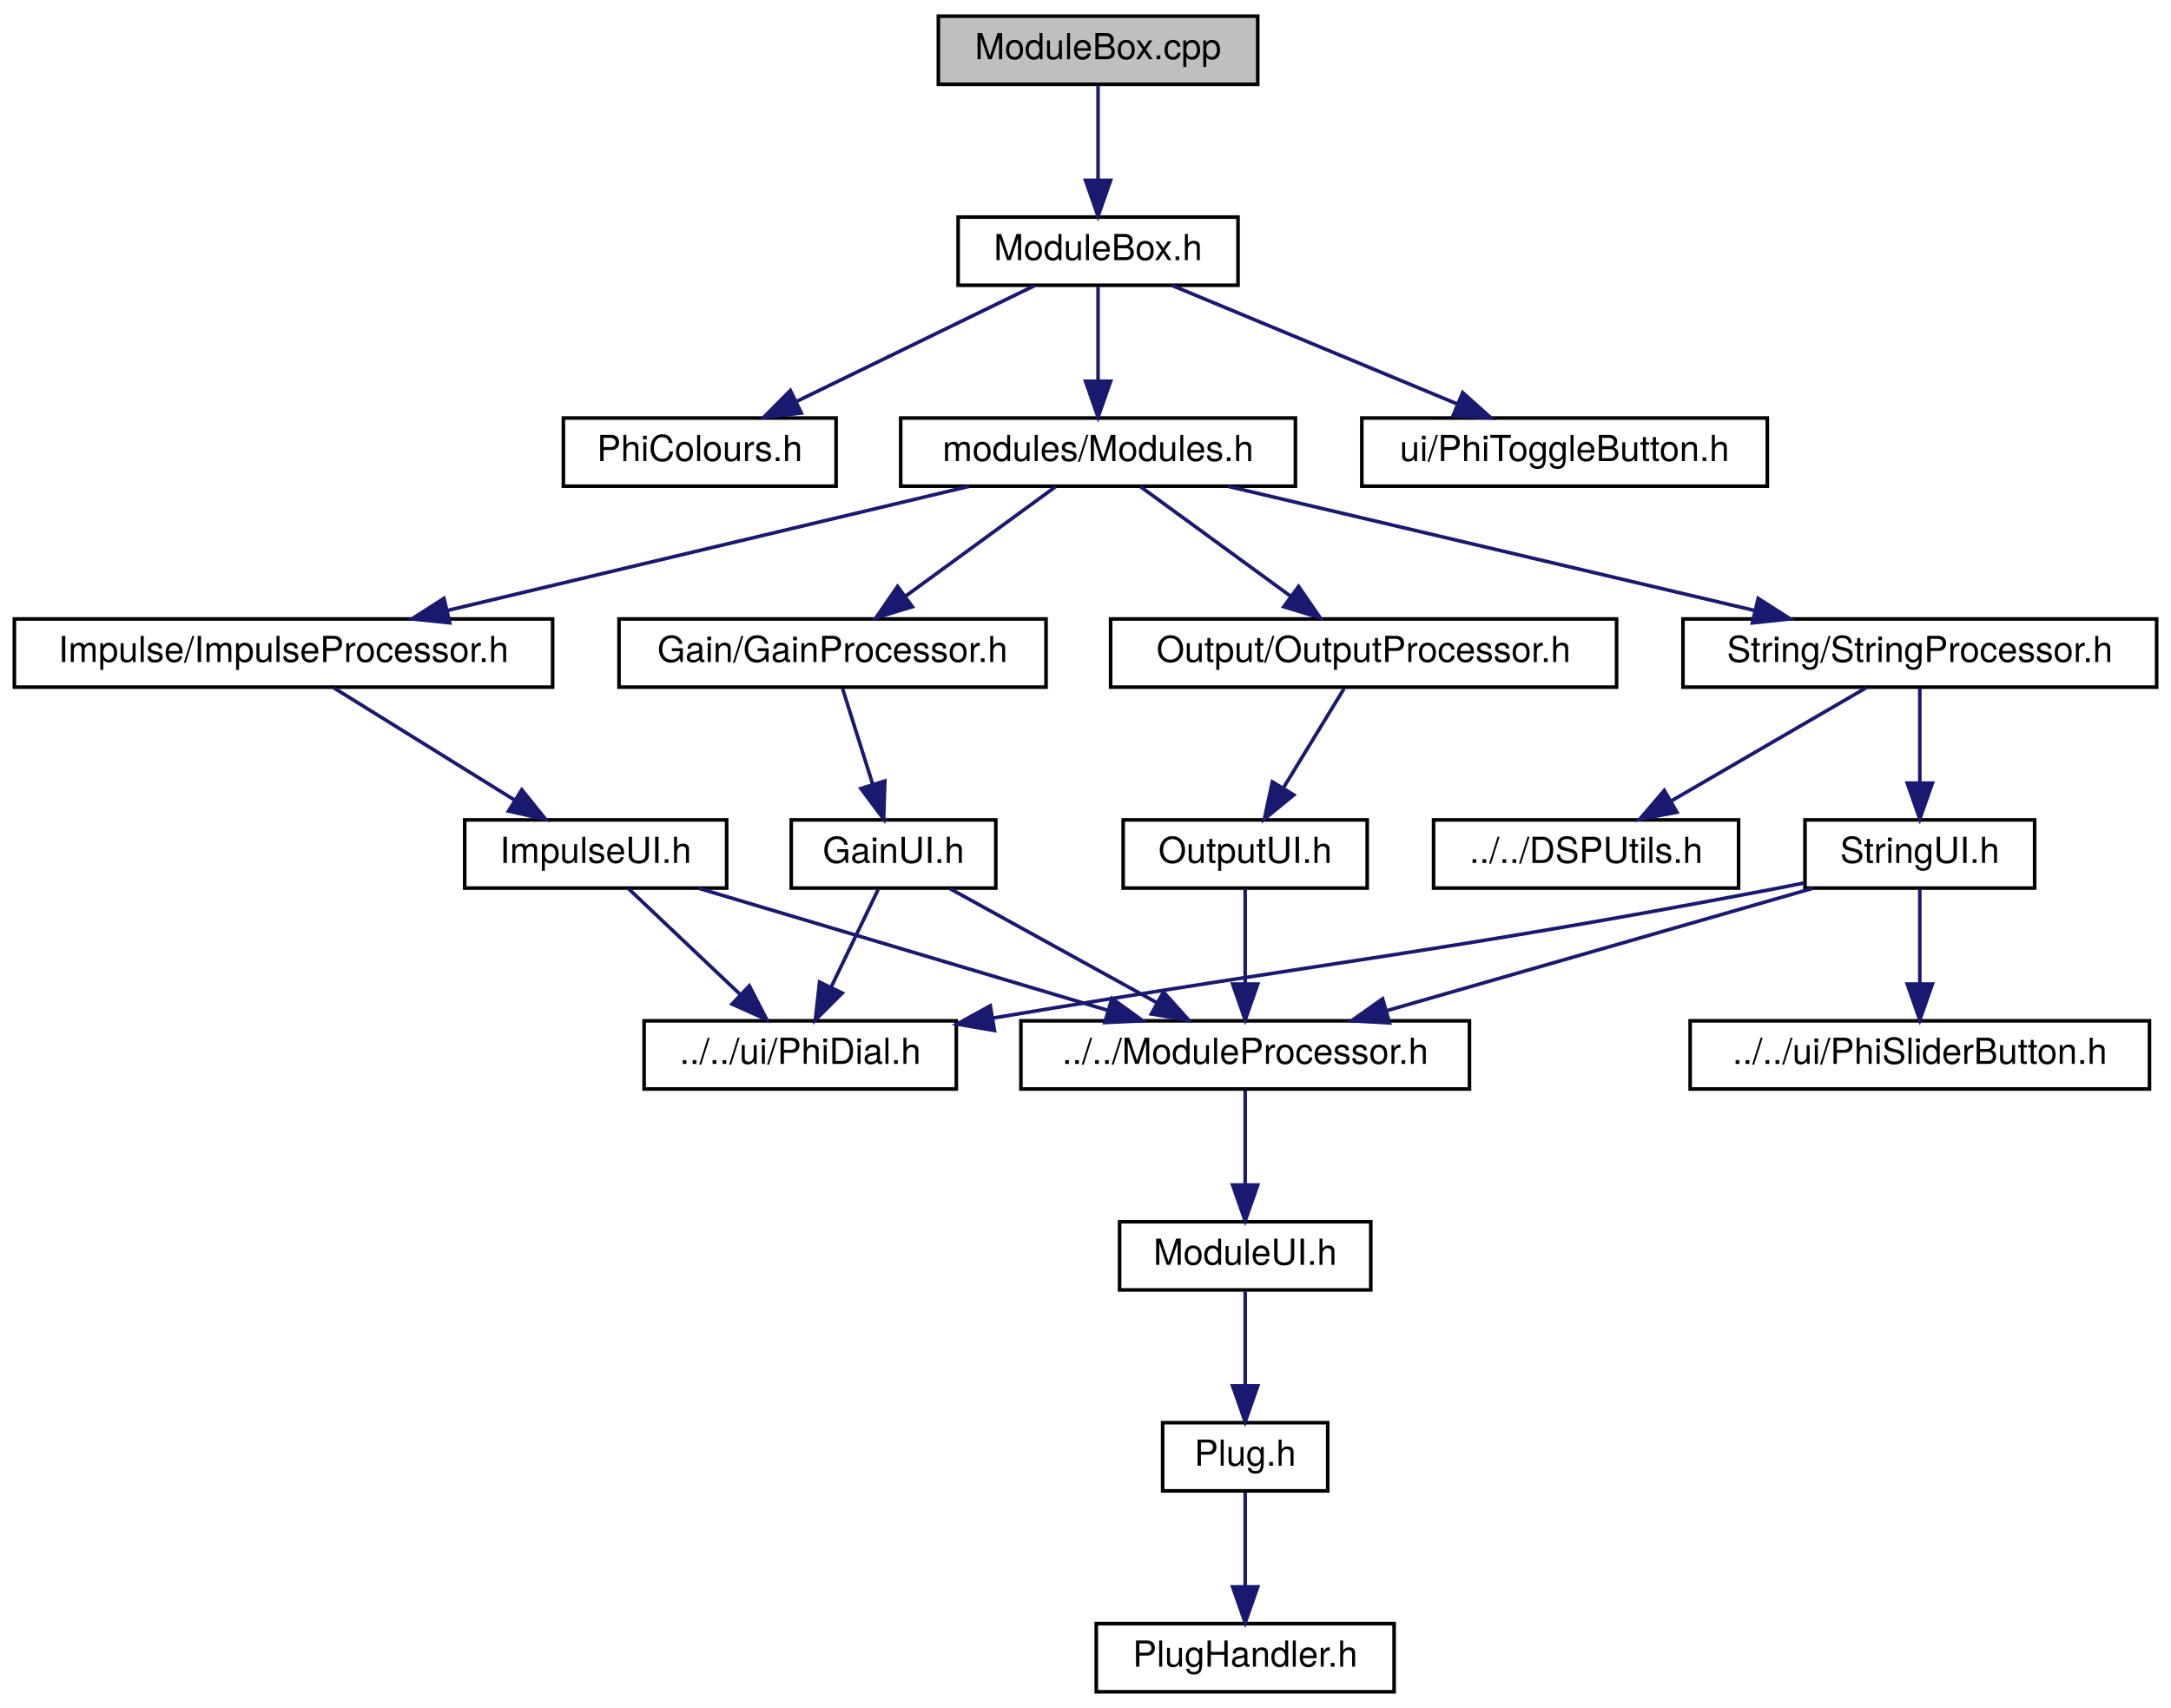
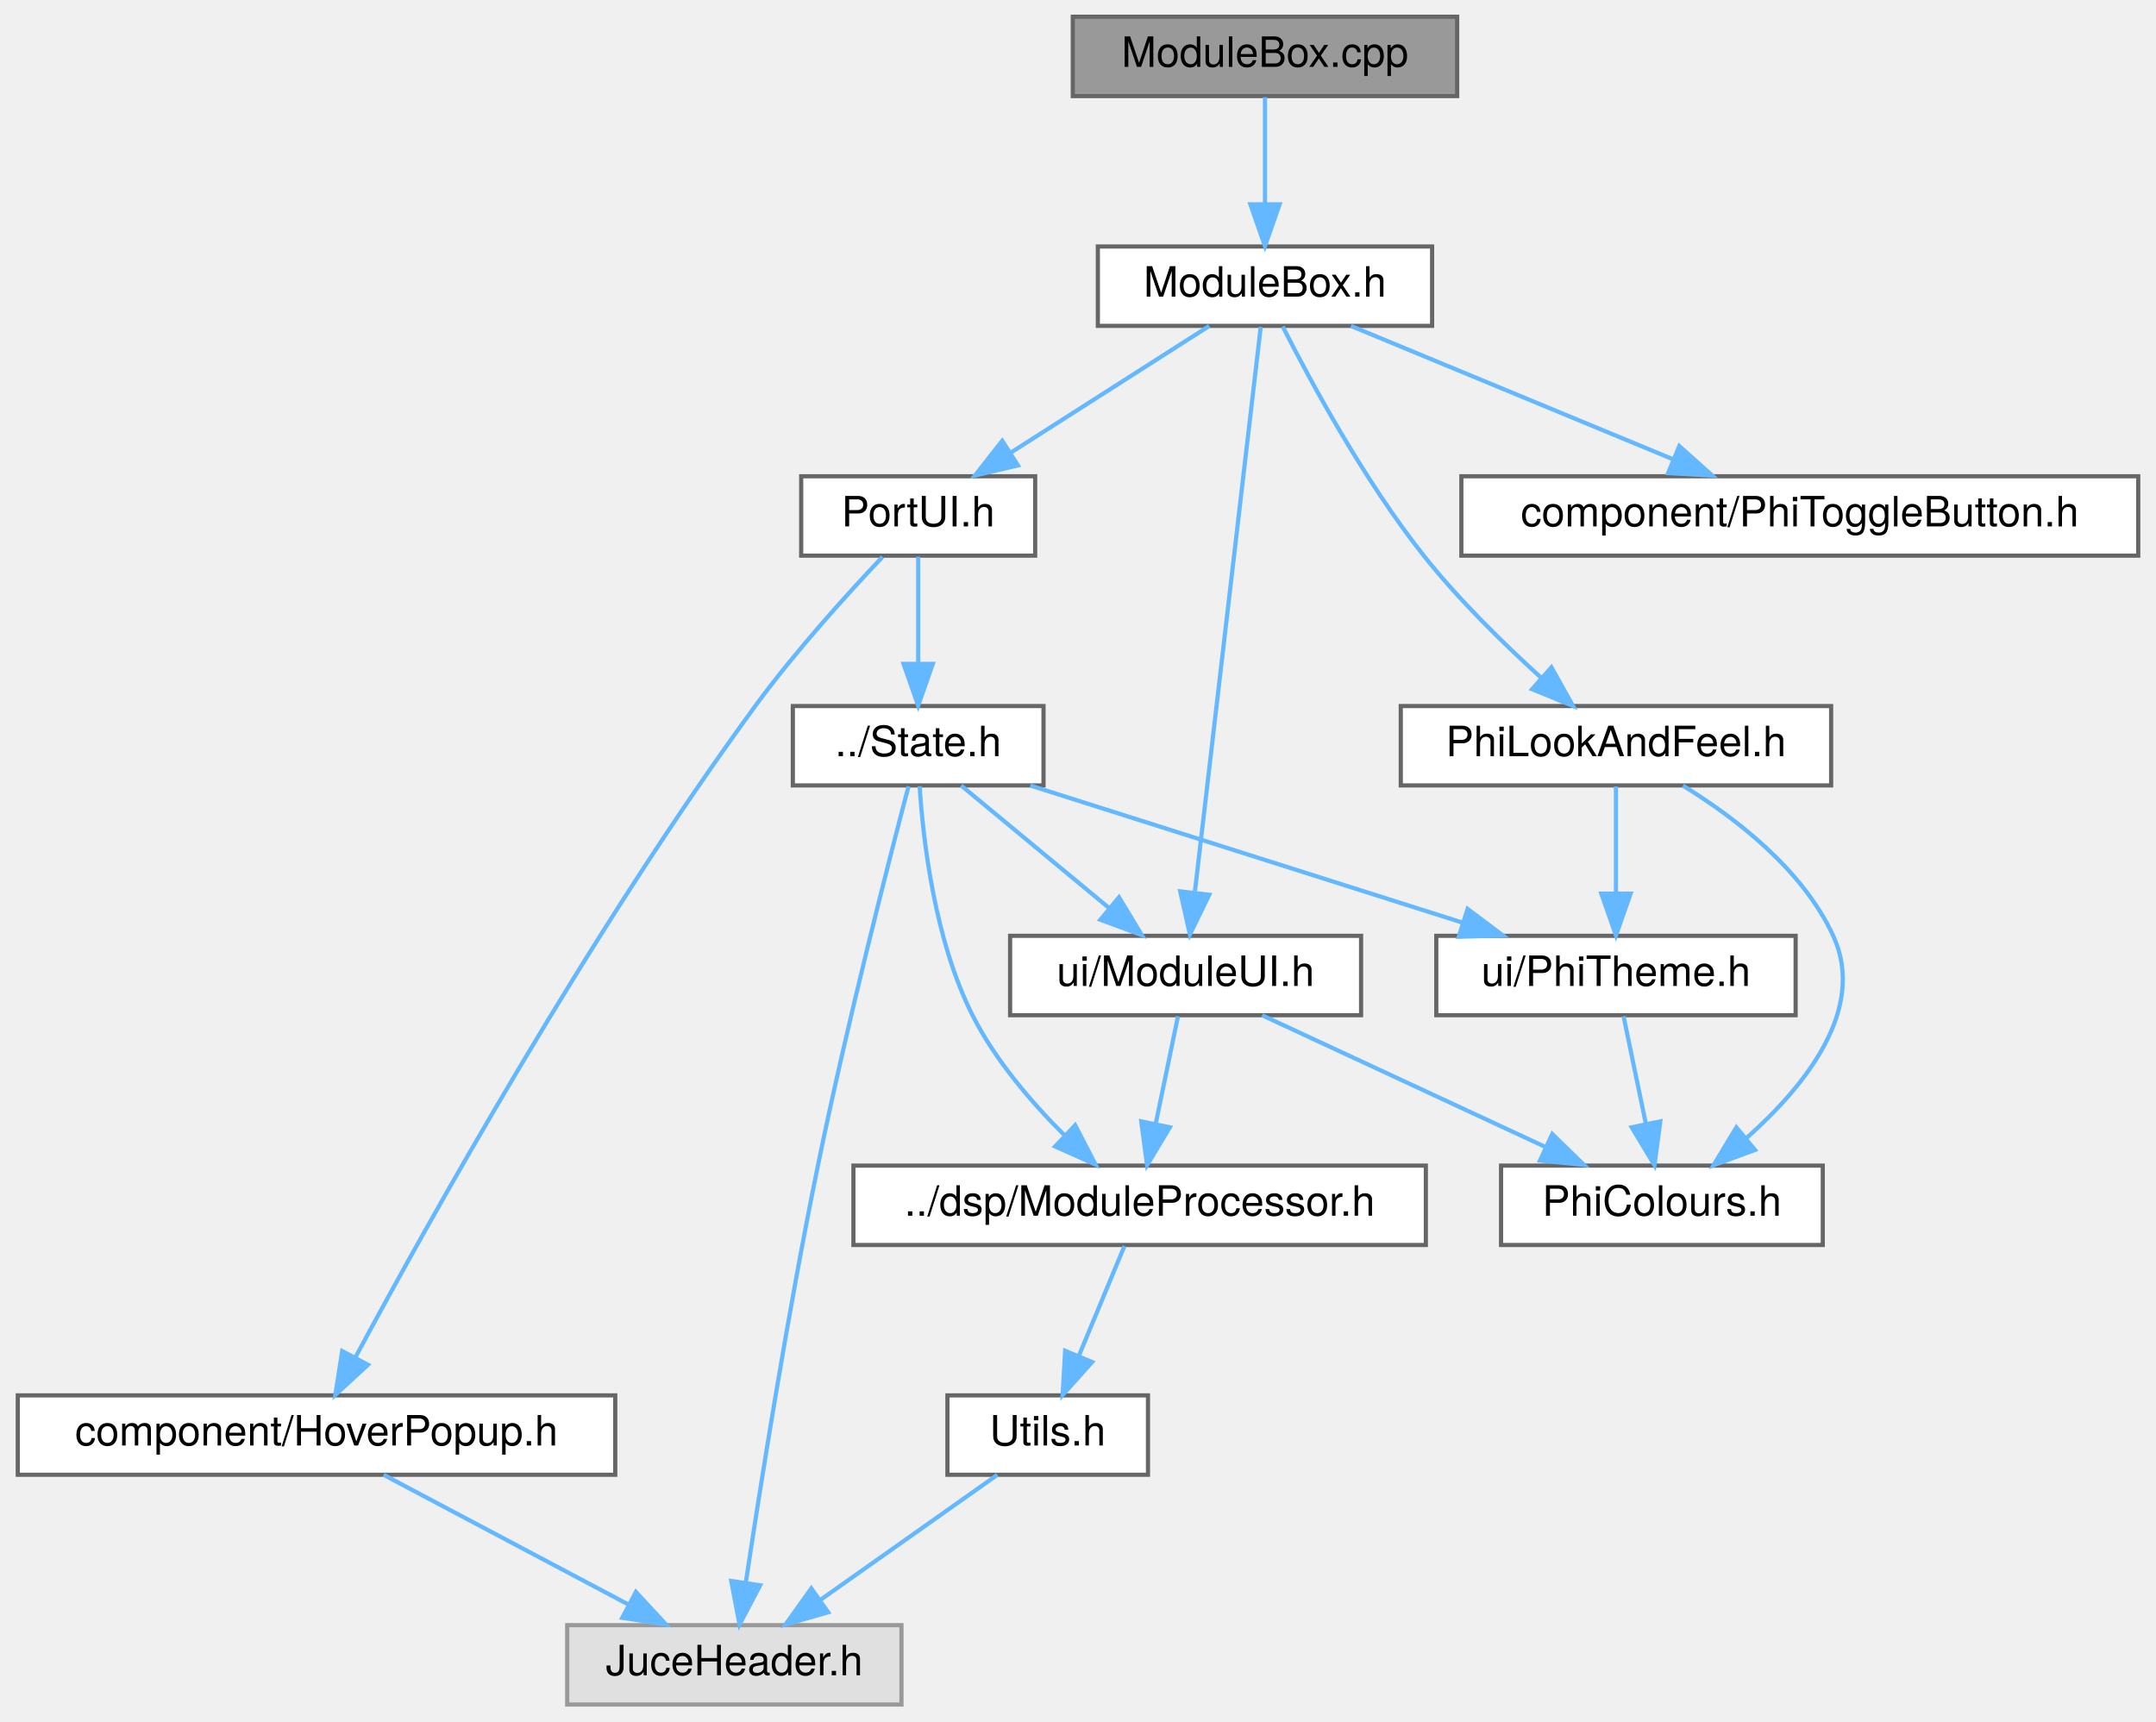
- <svg xmlns="http://www.w3.org/2000/svg" xmlns:xlink="http://www.w3.org/1999/xlink" width="605pt" height="476pt" viewBox="0.00 0.00 605.00 476.00">
-   <g id="graph0" class="graph" transform="scale(1 1) rotate(0) translate(4 472)">
-     <polygon fill="white" stroke="none" points="-4,4 -4,-472 601,-472 601,4 -4,4" />
-     <g id="node1" class="node">
-       <polygon fill="#bfbfbf" stroke="black" points="257.5,-448.5 257.5,-467.5 346.5,-467.5 346.5,-448.5 257.5,-448.5" />
-       <text text-anchor="middle" x="302" y="-455.5" font-family="Helvetica Neue" font-size="10.00">ModuleBox.cpp</text>
-     </g>
-     <g id="node2" class="node">
-       <g id="a_node2">
-         <a xlink:href="_module_box_8h.html" target="_top" xlink:title="ModuleBox.h">
-           <polygon fill="white" stroke="black" points="263,-392.5 263,-411.5 341,-411.5 341,-392.5 263,-392.5" />
-           <text text-anchor="middle" x="302" y="-399.5" font-family="Helvetica Neue" font-size="10.00">ModuleBox.h</text>
-         </a>
-       </g>
-     </g>
-     <g id="edge1" class="edge">
-       <path fill="none" stroke="midnightblue" d="M302,-448.083C302,-441.006 302,-430.861 302,-421.986" />
-       <polygon fill="midnightblue" stroke="midnightblue" points="305.5,-421.751 302,-411.751 298.5,-421.751 305.5,-421.751" />
-     </g>
-     <g id="node3" class="node">
-       <g id="a_node3">
-         <a xlink:href="_phi_colours_8h.html" target="_top" xlink:title="PhiColours.h">
-           <polygon fill="white" stroke="black" points="153,-336.5 153,-355.5 229,-355.5 229,-336.5 153,-336.5" />
-           <text text-anchor="middle" x="191" y="-343.5" font-family="Helvetica Neue" font-size="10.00">PhiColours.h</text>
-         </a>
-       </g>
-     </g>
-     <g id="edge2" class="edge">
-       <path fill="none" stroke="midnightblue" d="M284.166,-392.324C266.284,-383.625 238.525,-370.12 217.954,-360.113" />
-       <polygon fill="midnightblue" stroke="midnightblue" points="219.313,-356.882 208.79,-355.655 216.251,-363.177 219.313,-356.882" />
-     </g>
-     <g id="node4" class="node">
-       <g id="a_node4">
-         <a xlink:href="_modules_8h.html" target="_top" xlink:title="modules/Modules.h">
-           <polygon fill="white" stroke="black" points="247,-336.5 247,-355.5 357,-355.5 357,-336.5 247,-336.5" />
-           <text text-anchor="middle" x="302" y="-343.5" font-family="Helvetica Neue" font-size="10.00">modules/Modules.h</text>
-         </a>
-       </g>
-     </g>
-     <g id="edge3" class="edge">
-       <path fill="none" stroke="midnightblue" d="M302,-392.083C302,-385.006 302,-374.861 302,-365.986" />
-       <polygon fill="midnightblue" stroke="midnightblue" points="305.5,-365.751 302,-355.751 298.5,-365.751 305.5,-365.751" />
-     </g>
-     <g id="node20" class="node">
-       <g id="a_node20">
-         <a xlink:href="_phi_toggle_button_8h.html" target="_top" xlink:title="ui/PhiToggleButton.h">
-           <polygon fill="white" stroke="black" points="375.5,-336.5 375.5,-355.5 488.5,-355.5 488.5,-336.5 375.5,-336.5" />
-           <text text-anchor="middle" x="432" y="-343.5" font-family="Helvetica Neue" font-size="10.00">ui/PhiToggleButton.h</text>
-         </a>
-       </g>
-     </g>
-     <g id="edge24" class="edge">
-       <path fill="none" stroke="midnightblue" d="M322.599,-392.444C343.993,-383.557 377.681,-369.563 402.024,-359.451" />
-       <polygon fill="midnightblue" stroke="midnightblue" points="403.605,-362.585 411.497,-355.516 400.92,-356.12 403.605,-362.585" />
-     </g>
-     <g id="node5" class="node">
-       <g id="a_node5">
-         <a xlink:href="_gain_processor_8h.html" target="_top" xlink:title="Gain/GainProcessor.h">
-           <polygon fill="white" stroke="black" points="168.5,-280.5 168.5,-299.5 287.5,-299.5 287.5,-280.5 168.5,-280.5" />
-           <text text-anchor="middle" x="228" y="-287.5" font-family="Helvetica Neue" font-size="10.00">Gain/GainProcessor.h</text>
-         </a>
-       </g>
-     </g>
-     <g id="edge4" class="edge">
-       <path fill="none" stroke="midnightblue" d="M290.111,-336.324C278.85,-328.107 261.713,-315.602 248.291,-305.807" />
-       <polygon fill="midnightblue" stroke="midnightblue" points="250.247,-302.901 240.106,-299.834 246.12,-308.556 250.247,-302.901" />
-     </g>
-     <g id="node12" class="node">
-       <g id="a_node12">
-         <a xlink:href="_impulse_processor_8h.html" target="_top" xlink:title="Impulse/ImpulseProcessor.h">
-           <polygon fill="white" stroke="black" points="0,-280.5 0,-299.5 150,-299.5 150,-280.5 0,-280.5" />
-           <text text-anchor="middle" x="75" y="-287.5" font-family="Helvetica Neue" font-size="10.00">Impulse/ImpulseProcessor.h</text>
-         </a>
-       </g>
-     </g>
-     <g id="edge11" class="edge">
-       <path fill="none" stroke="midnightblue" d="M266.031,-336.444C226.681,-327.083 163.513,-312.056 120.686,-301.868" />
-       <polygon fill="midnightblue" stroke="midnightblue" points="121.339,-298.426 110.801,-299.516 119.719,-305.236 121.339,-298.426" />
-     </g>
-     <g id="node14" class="node">
-       <g id="a_node14">
-         <a xlink:href="_output_processor_8h.html" target="_top" xlink:title="Output/OutputProcessor.h">
-           <polygon fill="white" stroke="black" points="305.5,-280.5 305.5,-299.5 446.5,-299.5 446.5,-280.5 305.5,-280.5" />
-           <text text-anchor="middle" x="376" y="-287.5" font-family="Helvetica Neue" font-size="10.00">Output/OutputProcessor.h</text>
-         </a>
-       </g>
-     </g>
-     <g id="edge15" class="edge">
-       <path fill="none" stroke="midnightblue" d="M313.889,-336.324C325.15,-328.107 342.287,-315.602 355.709,-305.807" />
-       <polygon fill="midnightblue" stroke="midnightblue" points="357.88,-308.556 363.894,-299.834 353.753,-302.901 357.88,-308.556" />
-     </g>
-     <g id="node16" class="node">
-       <g id="a_node16">
-         <a xlink:href="_string_processor_8h.html" target="_top" xlink:title="String/StringProcessor.h">
-           <polygon fill="white" stroke="black" points="465,-280.5 465,-299.5 597,-299.5 597,-280.5 465,-280.5" />
-           <text text-anchor="middle" x="531" y="-287.5" font-family="Helvetica Neue" font-size="10.00">String/StringProcessor.h</text>
-         </a>
-       </g>
-     </g>
-     <g id="edge18" class="edge">
-       <path fill="none" stroke="midnightblue" d="M338.286,-336.444C377.983,-327.083 441.707,-312.056 484.912,-301.868" />
-       <polygon fill="midnightblue" stroke="midnightblue" points="485.954,-305.218 494.884,-299.516 484.348,-298.405 485.954,-305.218" />
-     </g>
-     <g id="node6" class="node">
-       <g id="a_node6">
-         <a xlink:href="_gain_u_i_8h.html" target="_top" xlink:title="GainUI.h">
-           <polygon fill="white" stroke="black" points="216.5,-224.5 216.5,-243.5 273.5,-243.5 273.5,-224.5 216.5,-224.5" />
-           <text text-anchor="middle" x="245" y="-231.5" font-family="Helvetica Neue" font-size="10.00">GainUI.h</text>
-         </a>
-       </g>
-     </g>
-     <g id="edge5" class="edge">
-       <path fill="none" stroke="midnightblue" d="M230.807,-280.083C233.085,-272.849 236.371,-262.409 239.208,-253.397" />
-       <polygon fill="midnightblue" stroke="midnightblue" points="242.581,-254.341 242.245,-243.751 235.904,-252.239 242.581,-254.341" />
-     </g>
-     <g id="node7" class="node">
-       <g id="a_node7">
-         <a xlink:href="_module_processor_8h.html" target="_top" xlink:title="../../ModuleProcessor.h">
-           <polygon fill="white" stroke="black" points="280.5,-168.5 280.5,-187.5 405.5,-187.5 405.5,-168.5 280.5,-168.5" />
-           <text text-anchor="middle" x="343" y="-175.5" font-family="Helvetica Neue" font-size="10.00">../../ModuleProcessor.h</text>
-         </a>
-       </g>
-     </g>
-     <g id="edge6" class="edge">
-       <path fill="none" stroke="midnightblue" d="M260.745,-224.324C276.319,-215.743 300.377,-202.486 318.459,-192.522" />
-       <polygon fill="midnightblue" stroke="midnightblue" points="320.224,-195.546 327.294,-187.655 316.846,-189.415 320.224,-195.546" />
-     </g>
-     <g id="node11" class="node">
-       <g id="a_node11">
-         <a xlink:href="_phi_dial_8h.html" target="_top" xlink:title="../../ui/PhiDial.h">
-           <polygon fill="white" stroke="black" points="175.5,-168.5 175.5,-187.5 262.5,-187.5 262.5,-168.5 175.5,-168.5" />
-           <text text-anchor="middle" x="219" y="-175.5" font-family="Helvetica Neue" font-size="10.00">../../ui/PhiDial.h</text>
-         </a>
-       </g>
-     </g>
-     <g id="edge10" class="edge">
-       <path fill="none" stroke="midnightblue" d="M240.707,-224.083C237.148,-216.691 231.978,-205.953 227.576,-196.811" />
-       <polygon fill="midnightblue" stroke="midnightblue" points="230.705,-195.243 223.213,-187.751 224.398,-198.279 230.705,-195.243" />
-     </g>
-     <g id="node8" class="node">
-       <g id="a_node8">
-         <a xlink:href="_module_u_i_8h.html" target="_top" xlink:title="ModuleUI.h">
-           <polygon fill="white" stroke="black" points="308,-112.5 308,-131.5 378,-131.5 378,-112.5 308,-112.5" />
-           <text text-anchor="middle" x="343" y="-119.5" font-family="Helvetica Neue" font-size="10.00">ModuleUI.h</text>
-         </a>
-       </g>
-     </g>
-     <g id="edge7" class="edge">
-       <path fill="none" stroke="midnightblue" d="M343,-168.083C343,-161.006 343,-150.861 343,-141.986" />
-       <polygon fill="midnightblue" stroke="midnightblue" points="346.5,-141.751 343,-131.751 339.5,-141.751 346.5,-141.751" />
-     </g>
-     <g id="node9" class="node">
-       <g id="a_node9">
-         <a xlink:href="_plug_8h.html" target="_top" xlink:title="Plug.h">
-           <polygon fill="white" stroke="black" points="320,-56.5 320,-75.5 366,-75.5 366,-56.5 320,-56.5" />
-           <text text-anchor="middle" x="343" y="-63.5" font-family="Helvetica Neue" font-size="10.00">Plug.h</text>
-         </a>
-       </g>
-     </g>
-     <g id="edge8" class="edge">
-       <path fill="none" stroke="midnightblue" d="M343,-112.083C343,-105.006 343,-94.861 343,-85.987" />
-       <polygon fill="midnightblue" stroke="midnightblue" points="346.5,-85.751 343,-75.751 339.5,-85.751 346.5,-85.751" />
-     </g>
-     <g id="node10" class="node">
-       <g id="a_node10">
-         <a xlink:href="_plug_handler_8h.html" target="_top" xlink:title="PlugHandler.h">
-           <polygon fill="white" stroke="black" points="301.5,-0.5 301.5,-19.5 384.5,-19.5 384.5,-0.5 301.5,-0.5" />
-           <text text-anchor="middle" x="343" y="-7.5" font-family="Helvetica Neue" font-size="10.00">PlugHandler.h</text>
-         </a>
-       </g>
-     </g>
-     <g id="edge9" class="edge">
-       <path fill="none" stroke="midnightblue" d="M343,-56.083C343,-49.006 343,-38.861 343,-29.986" />
-       <polygon fill="midnightblue" stroke="midnightblue" points="346.5,-29.751 343,-19.751 339.5,-29.751 346.5,-29.751" />
-     </g>
-     <g id="node13" class="node">
-       <g id="a_node13">
-         <a xlink:href="_impulse_u_i_8h.html" target="_top" xlink:title="ImpulseUI.h">
-           <polygon fill="white" stroke="black" points="125.5,-224.5 125.5,-243.5 198.5,-243.5 198.5,-224.5 125.5,-224.5" />
-           <text text-anchor="middle" x="162" y="-231.5" font-family="Helvetica Neue" font-size="10.00">ImpulseUI.h</text>
-         </a>
-       </g>
-     </g>
-     <g id="edge12" class="edge">
-       <path fill="none" stroke="midnightblue" d="M88.978,-280.324C102.55,-271.9 123.38,-258.971 139.325,-249.074" />
-       <polygon fill="midnightblue" stroke="midnightblue" points="141.406,-251.902 148.057,-243.655 137.714,-245.954 141.406,-251.902" />
-     </g>
-     <g id="edge13" class="edge">
-       <path fill="none" stroke="midnightblue" d="M190.68,-224.444C221.527,-215.241 270.728,-200.562 304.829,-190.388" />
-       <polygon fill="midnightblue" stroke="midnightblue" points="305.872,-193.729 314.454,-187.516 303.871,-187.021 305.872,-193.729" />
-     </g>
-     <g id="edge14" class="edge">
-       <path fill="none" stroke="midnightblue" d="M171.158,-224.324C179.501,-216.42 192.032,-204.548 202.177,-194.938" />
-       <polygon fill="midnightblue" stroke="midnightblue" points="204.823,-197.252 209.675,-187.834 200.009,-192.171 204.823,-197.252" />
-     </g>
-     <g id="node15" class="node">
-       <g id="a_node15">
-         <a xlink:href="_output_u_i_8h.html" target="_top" xlink:title="OutputUI.h">
-           <polygon fill="white" stroke="black" points="309,-224.5 309,-243.5 377,-243.5 377,-224.5 309,-224.5" />
-           <text text-anchor="middle" x="343" y="-231.5" font-family="Helvetica Neue" font-size="10.00">OutputUI.h</text>
-         </a>
-       </g>
-     </g>
-     <g id="edge16" class="edge">
-       <path fill="none" stroke="midnightblue" d="M370.551,-280.083C365.986,-272.613 359.332,-261.724 353.707,-252.52" />
-       <polygon fill="midnightblue" stroke="midnightblue" points="356.549,-250.459 348.348,-243.751 350.576,-254.109 356.549,-250.459" />
-     </g>
-     <g id="edge17" class="edge">
-       <path fill="none" stroke="midnightblue" d="M343,-224.083C343,-217.006 343,-206.861 343,-197.986" />
-       <polygon fill="midnightblue" stroke="midnightblue" points="346.5,-197.751 343,-187.751 339.5,-197.751 346.5,-197.751" />
-     </g>
-     <g id="node17" class="node">
-       <g id="a_node17">
-         <a xlink:href="_string_u_i_8h.html" target="_top" xlink:title="StringUI.h">
-           <polygon fill="white" stroke="black" points="499,-224.5 499,-243.5 563,-243.5 563,-224.5 499,-224.5" />
-           <text text-anchor="middle" x="531" y="-231.5" font-family="Helvetica Neue" font-size="10.00">StringUI.h</text>
-         </a>
-       </g>
-     </g>
-     <g id="edge19" class="edge">
-       <path fill="none" stroke="midnightblue" d="M531,-280.083C531,-273.006 531,-262.861 531,-253.986" />
-       <polygon fill="midnightblue" stroke="midnightblue" points="534.5,-253.751 531,-243.751 527.5,-253.751 534.5,-253.751" />
-     </g>
-     <g id="node19" class="node">
-       <g id="a_node19">
-         <a xlink:href="_d_s_p_utils_8h.html" target="_top" xlink:title="../../DSPUtils.h">
-           <polygon fill="white" stroke="black" points="395.5,-224.5 395.5,-243.5 480.5,-243.5 480.5,-224.5 395.5,-224.5" />
-           <text text-anchor="middle" x="438" y="-231.5" font-family="Helvetica Neue" font-size="10.00">../../DSPUtils.h</text>
-         </a>
-       </g>
-     </g>
-     <g id="edge23" class="edge">
-       <path fill="none" stroke="midnightblue" d="M516.058,-280.324C501.415,-271.822 478.866,-258.729 461.762,-248.797" />
-       <polygon fill="midnightblue" stroke="midnightblue" points="463.31,-245.649 452.905,-243.655 459.795,-251.703 463.31,-245.649" />
-     </g>
-     <g id="edge20" class="edge">
-       <path fill="none" stroke="midnightblue" d="M501.211,-224.444C469.171,-215.241 418.067,-200.562 382.647,-190.388" />
-       <polygon fill="midnightblue" stroke="midnightblue" points="383.227,-186.913 372.65,-187.516 381.295,-193.641 383.227,-186.913" />
-     </g>
-     <g id="edge21" class="edge">
-       <path fill="none" stroke="midnightblue" d="M498.928,-225.964C495.58,-225.278 492.224,-224.611 489,-224 395.627,-206.296 369.492,-204.477 272.608,-188.256" />
-       <polygon fill="midnightblue" stroke="midnightblue" points="273.131,-184.795 262.689,-186.587 271.969,-191.698 273.131,-184.795" />
-     </g>
-     <g id="node18" class="node">
-       <g id="a_node18">
-         <a xlink:href="_phi_slider_button_8h.html" target="_top" xlink:title="../../ui/PhiSliderButton.h">
-           <polygon fill="white" stroke="black" points="467,-168.5 467,-187.5 595,-187.5 595,-168.5 467,-168.5" />
-           <text text-anchor="middle" x="531" y="-175.5" font-family="Helvetica Neue" font-size="10.00">../../ui/PhiSliderButton.h</text>
-         </a>
-       </g>
-     </g>
-     <g id="edge22" class="edge">
-       <path fill="none" stroke="midnightblue" d="M531,-224.083C531,-217.006 531,-206.861 531,-197.986" />
-       <polygon fill="midnightblue" stroke="midnightblue" points="534.5,-197.751 531,-187.751 527.5,-197.751 534.5,-197.751" />
+ <svg xmlns="http://www.w3.org/2000/svg" xmlns:xlink="http://www.w3.org/1999/xlink" width="516pt" height="412pt" viewBox="0.00 0.00 515.50 412.00">
+   <g id="graph0" class="graph" transform="scale(1 1) rotate(0) translate(4 408)">
+     <g id="Node000001" class="node">
+       <g id="a_Node000001">
+         <a xlink:title=" ">
+           <polygon fill="#999999" stroke="#666666" points="344.5,-404 252.5,-404 252.5,-385 344.5,-385 344.5,-404" />
+           <text text-anchor="middle" x="298.5" y="-392" font-family="Helvetica Neue" font-size="10.00">ModuleBox.cpp</text>
+         </a>
+       </g>
+     </g>
+     <g id="Node000002" class="node">
+       <g id="a_Node000002">
+         <a xlink:href="_module_box_8h.html" target="_top" xlink:title=" ">
+           <polygon fill="white" stroke="#666666" points="338.5,-349 258.5,-349 258.5,-330 338.5,-330 338.5,-349" />
+           <text text-anchor="middle" x="298.5" y="-337" font-family="Helvetica Neue" font-size="10.00">ModuleBox.h</text>
+         </a>
+       </g>
+     </g>
+     <g id="edge1_Node000001_Node000002" class="edge">
+       <g id="a_edge1_Node000001_Node000002">
+         <a xlink:title=" ">
+           <path fill="none" stroke="#63b8ff" d="M298.5,-384.75C298.5,-377.8 298.5,-367.85 298.5,-359.13" />
+           <polygon fill="#63b8ff" stroke="#63b8ff" points="302,-359.09 298.5,-349.09 295,-359.09 302,-359.09" />
+         </a>
+       </g>
+     </g>
+     <g id="Node000003" class="node">
+       <g id="a_Node000003">
+         <a xlink:href="_port_u_i_8h.html" target="_top" xlink:title=" ">
+           <polygon fill="white" stroke="#666666" points="243.5,-294 187.5,-294 187.5,-275 243.5,-275 243.5,-294" />
+           <text text-anchor="middle" x="215.5" y="-282" font-family="Helvetica Neue" font-size="10.00">PortUI.h</text>
+         </a>
+       </g>
+     </g>
+     <g id="edge2_Node000002_Node000003" class="edge">
+       <g id="a_edge2_Node000002_Node000003">
+         <a xlink:title=" ">
+           <path fill="none" stroke="#63b8ff" d="M285.16,-329.98C272.41,-321.84 252.95,-309.41 237.83,-299.76" />
+           <polygon fill="#63b8ff" stroke="#63b8ff" points="239.39,-296.6 229.08,-294.17 235.62,-302.5 239.39,-296.6" />
+         </a>
+       </g>
+     </g>
+     <g id="Node000008" class="node">
+       <g id="a_Node000008">
+         <a xlink:href="_module_u_i_8h.html" target="_top" xlink:title=" ">
+           <polygon fill="white" stroke="#666666" points="321.5,-184 237.5,-184 237.5,-165 321.5,-165 321.5,-184" />
+           <text text-anchor="middle" x="279.5" y="-172" font-family="Helvetica Neue" font-size="10.00">ui/ModuleUI.h</text>
+         </a>
+       </g>
+     </g>
+     <g id="edge15_Node000002_Node000008" class="edge">
+       <g id="a_edge15_Node000002_Node000008">
+         <a xlink:title=" ">
+           <path fill="none" stroke="#63b8ff" d="M297.48,-329.74C294.51,-304.31 285.86,-230.08 281.74,-194.69" />
+           <polygon fill="#63b8ff" stroke="#63b8ff" points="285.16,-193.83 280.53,-184.31 278.21,-194.64 285.16,-193.83" />
+         </a>
+       </g>
+     </g>
+     <g id="Node000012" class="node">
+       <g id="a_Node000012">
+         <a xlink:href="_phi_look_and_feel_8h.html" target="_top" xlink:title=" ">
+           <polygon fill="white" stroke="#666666" points="434,-239 331,-239 331,-220 434,-220 434,-239" />
+           <text text-anchor="middle" x="382.5" y="-227" font-family="Helvetica Neue" font-size="10.00">PhiLookAndFeel.h</text>
+         </a>
+       </g>
+     </g>
+     <g id="edge16_Node000002_Node000012" class="edge">
+       <g id="a_edge16_Node000002_Node000012">
+         <a xlink:title=" ">
+           <path fill="none" stroke="#63b8ff" d="M302.76,-329.82C309.18,-317.15 322.13,-293.12 336.5,-275 344.85,-264.47 355.58,-253.95 364.58,-245.79" />
+           <polygon fill="#63b8ff" stroke="#63b8ff" points="367.06,-248.27 372.23,-239.02 362.42,-243.03 367.06,-248.27" />
+         </a>
+       </g>
+     </g>
+     <g id="Node000013" class="node">
+       <g id="a_Node000013">
+         <a xlink:href="_phi_toggle_button_8h.html" target="_top" xlink:title=" ">
+           <polygon fill="white" stroke="#666666" points="507.5,-294 345.5,-294 345.5,-275 507.5,-275 507.5,-294" />
+           <text text-anchor="middle" x="426.5" y="-282" font-family="Helvetica Neue" font-size="10.00">component/PhiToggleButton.h</text>
+         </a>
+       </g>
+     </g>
+     <g id="edge19_Node000002_Node000013" class="edge">
+       <g id="a_edge19_Node000002_Node000013">
+         <a xlink:title=" ">
+           <path fill="none" stroke="#63b8ff" d="M319.07,-329.98C339.93,-321.34 372.47,-307.87 396.27,-298.02" />
+           <polygon fill="#63b8ff" stroke="#63b8ff" points="397.66,-301.23 405.56,-294.17 394.98,-294.76 397.66,-301.23" />
+         </a>
+       </g>
+     </g>
+     <g id="Node000004" class="node">
+       <g id="a_Node000004">
+         <a xlink:href="_state_8h.html" target="_top" xlink:title=" ">
+           <polygon fill="white" stroke="#666666" points="245.5,-239 185.5,-239 185.5,-220 245.5,-220 245.5,-239" />
+           <text text-anchor="middle" x="215.5" y="-227" font-family="Helvetica Neue" font-size="10.00">../State.h</text>
+         </a>
+       </g>
+     </g>
+     <g id="edge3_Node000003_Node000004" class="edge">
+       <g id="a_edge3_Node000003_Node000004">
+         <a xlink:title=" ">
+           <path fill="none" stroke="#63b8ff" d="M215.5,-274.75C215.5,-267.8 215.5,-257.85 215.5,-249.13" />
+           <polygon fill="#63b8ff" stroke="#63b8ff" points="219,-249.09 215.5,-239.09 212,-249.09 219,-249.09" />
+         </a>
+       </g>
+     </g>
+     <g id="Node000011" class="node">
+       <g id="a_Node000011">
+         <a xlink:href="_hover_popup_8h.html" target="_top" xlink:title=" ">
+           <polygon fill="white" stroke="#666666" points="143,-74 0,-74 0,-55 143,-55 143,-74" />
+           <text text-anchor="middle" x="71.5" y="-62" font-family="Helvetica Neue" font-size="10.00">component/HoverPopup.h</text>
+         </a>
+       </g>
+     </g>
+     <g id="edge13_Node000003_Node000011" class="edge">
+       <g id="a_edge13_Node000003_Node000011">
+         <a xlink:title=" ">
+           <path fill="none" stroke="#63b8ff" d="M206.95,-274.69C198.7,-265.98 186.09,-252.1 176.5,-239 136.9,-184.91 98.13,-115.31 80.85,-83.19" />
+           <polygon fill="#63b8ff" stroke="#63b8ff" points="83.82,-81.32 76.02,-74.14 77.65,-84.61 83.82,-81.32" />
+         </a>
+       </g>
+     </g>
+     <g id="Node000005" class="node">
+       <g id="a_Node000005">
+         <a xlink:title=" ">
+           <polygon fill="#e0e0e0" stroke="#999999" points="211.5,-19 131.5,-19 131.5,0 211.5,0 211.5,-19" />
+           <text text-anchor="middle" x="171.5" y="-7" font-family="Helvetica Neue" font-size="10.00">JuceHeader.h</text>
+         </a>
+       </g>
+     </g>
+     <g id="edge4_Node000004_Node000005" class="edge">
+       <g id="a_edge4_Node000004_Node000005">
+         <a xlink:title=" ">
+           <path fill="none" stroke="#63b8ff" d="M213.18,-219.76C208.63,-202.5 198.41,-162.77 191.5,-129 184.31,-93.87 177.76,-52.5 174.23,-29.1" />
+           <polygon fill="#63b8ff" stroke="#63b8ff" points="177.68,-28.54 172.75,-19.16 170.76,-29.57 177.68,-28.54" />
+         </a>
+       </g>
+     </g>
+     <g id="Node000006" class="node">
+       <g id="a_Node000006">
+         <a xlink:href="_phi_theme_8h.html" target="_top" xlink:title=" ">
+           <polygon fill="white" stroke="#666666" points="425.5,-184 339.5,-184 339.5,-165 425.5,-165 425.5,-184" />
+           <text text-anchor="middle" x="382.5" y="-172" font-family="Helvetica Neue" font-size="10.00">ui/PhiTheme.h</text>
+         </a>
+       </g>
+     </g>
+     <g id="edge5_Node000004_Node000006" class="edge">
+       <g id="a_edge5_Node000004_Node000006">
+         <a xlink:title=" ">
+           <path fill="none" stroke="#63b8ff" d="M242.33,-219.98C270.37,-211.09 314.55,-197.07 345.8,-187.15" />
+           <polygon fill="#63b8ff" stroke="#63b8ff" points="346.99,-190.44 355.46,-184.08 344.87,-183.77 346.99,-190.44" />
+         </a>
+       </g>
+     </g>
+     <g id="edge7_Node000004_Node000008" class="edge">
+       <g id="a_edge7_Node000004_Node000008">
+         <a xlink:title=" ">
+           <path fill="none" stroke="#63b8ff" d="M225.78,-219.98C235.34,-212.07 249.78,-200.11 261.28,-190.58" />
+           <polygon fill="#63b8ff" stroke="#63b8ff" points="263.56,-193.24 269.03,-184.17 259.1,-187.85 263.56,-193.24" />
+         </a>
+       </g>
+     </g>
+     <g id="Node000009" class="node">
+       <g id="a_Node000009">
+         <a xlink:href="_module_processor_8h.html" target="_top" xlink:title=" ">
+           <polygon fill="white" stroke="#666666" points="337,-129 200,-129 200,-110 337,-110 337,-129" />
+           <text text-anchor="middle" x="268.5" y="-117" font-family="Helvetica Neue" font-size="10.00">../dsp/ModuleProcessor.h</text>
+         </a>
+       </g>
+     </g>
+     <g id="edge12_Node000004_Node000009" class="edge">
+       <g id="a_edge12_Node000004_Node000009">
+         <a xlink:title=" ">
+           <path fill="none" stroke="#63b8ff" d="M215.85,-219.82C216.66,-207.13 219.38,-183.09 228.5,-165 233.9,-154.29 242.57,-144.18 250.46,-136.32" />
+           <polygon fill="#63b8ff" stroke="#63b8ff" points="253.07,-138.67 257.94,-129.26 248.27,-133.58 253.07,-138.67" />
+         </a>
+       </g>
+     </g>
+     <g id="Node000007" class="node">
+       <g id="a_Node000007">
+         <a xlink:href="_phi_colours_8h.html" target="_top" xlink:title=" ">
+           <polygon fill="white" stroke="#666666" points="432,-129 355,-129 355,-110 432,-110 432,-129" />
+           <text text-anchor="middle" x="393.5" y="-117" font-family="Helvetica Neue" font-size="10.00">PhiColours.h</text>
+         </a>
+       </g>
+     </g>
+     <g id="edge6_Node000006_Node000007" class="edge">
+       <g id="a_edge6_Node000006_Node000007">
+         <a xlink:title=" ">
+           <path fill="none" stroke="#63b8ff" d="M384.32,-164.75C385.76,-157.8 387.82,-147.85 389.63,-139.13" />
+           <polygon fill="#63b8ff" stroke="#63b8ff" points="393.11,-139.59 391.72,-129.09 386.26,-138.17 393.11,-139.59" />
+         </a>
+       </g>
+     </g>
+     <g id="edge8_Node000008_Node000007" class="edge">
+       <g id="a_edge8_Node000008_Node000007">
+         <a xlink:title=" ">
+           <path fill="none" stroke="#63b8ff" d="M297.82,-164.98C316.16,-156.46 344.61,-143.23 365.73,-133.41" />
+           <polygon fill="#63b8ff" stroke="#63b8ff" points="367.26,-136.56 374.85,-129.17 364.31,-130.21 367.26,-136.56" />
+         </a>
+       </g>
+     </g>
+     <g id="edge9_Node000008_Node000009" class="edge">
+       <g id="a_edge9_Node000008_Node000009">
+         <a xlink:title=" ">
+           <path fill="none" stroke="#63b8ff" d="M277.68,-164.75C276.24,-157.8 274.18,-147.85 272.37,-139.13" />
+           <polygon fill="#63b8ff" stroke="#63b8ff" points="275.74,-138.17 270.28,-129.09 268.89,-139.59 275.74,-138.17" />
+         </a>
+       </g>
+     </g>
+     <g id="Node000010" class="node">
+       <g id="a_Node000010">
+         <a xlink:href="_utils_8h.html" target="_top" xlink:title=" ">
+           <polygon fill="white" stroke="#666666" points="270.5,-74 222.5,-74 222.5,-55 270.5,-55 270.5,-74" />
+           <text text-anchor="middle" x="246.5" y="-62" font-family="Helvetica Neue" font-size="10.00">Utils.h</text>
+         </a>
+       </g>
+     </g>
+     <g id="edge10_Node000009_Node000010" class="edge">
+       <g id="a_edge10_Node000009_Node000010">
+         <a xlink:title=" ">
+           <path fill="none" stroke="#63b8ff" d="M264.87,-109.75C261.92,-102.65 257.67,-92.4 253.99,-83.56" />
+           <polygon fill="#63b8ff" stroke="#63b8ff" points="257.13,-81.98 250.07,-74.09 250.67,-84.67 257.13,-81.98" />
+         </a>
+       </g>
+     </g>
+     <g id="edge11_Node000010_Node000005" class="edge">
+       <g id="a_edge11_Node000010_Node000005">
+         <a xlink:title=" ">
+           <path fill="none" stroke="#63b8ff" d="M234.45,-54.98C223.04,-46.92 205.67,-34.65 192.07,-25.03" />
+           <polygon fill="#63b8ff" stroke="#63b8ff" points="193.96,-22.08 183.77,-19.17 189.92,-27.8 193.96,-22.08" />
+         </a>
+       </g>
+     </g>
+     <g id="edge14_Node000011_Node000005" class="edge">
+       <g id="a_edge14_Node000011_Node000005">
+         <a xlink:title=" ">
+           <path fill="none" stroke="#63b8ff" d="M87.57,-54.98C103.36,-46.61 127.72,-33.7 146.13,-23.95" />
+           <polygon fill="#63b8ff" stroke="#63b8ff" points="147.94,-26.95 155.14,-19.17 144.67,-20.76 147.94,-26.95" />
+         </a>
+       </g>
+     </g>
+     <g id="edge18_Node000012_Node000006" class="edge">
+       <g id="a_edge18_Node000012_Node000006">
+         <a xlink:title=" ">
+           <path fill="none" stroke="#63b8ff" d="M382.5,-219.75C382.5,-212.8 382.5,-202.85 382.5,-194.13" />
+           <polygon fill="#63b8ff" stroke="#63b8ff" points="386,-194.09 382.5,-184.09 379,-194.09 386,-194.09" />
+         </a>
+       </g>
+     </g>
+     <g id="edge17_Node000012_Node000007" class="edge">
+       <g id="a_edge17_Node000012_Node000007">
+         <a xlink:title=" ">
+           <path fill="none" stroke="#63b8ff" d="M398.53,-219.95C410.91,-212.35 427.15,-199.97 434.5,-184 442.57,-166.46 427.83,-148.11 413.82,-135.67" />
+           <polygon fill="#63b8ff" stroke="#63b8ff" points="415.78,-132.75 405.84,-129.08 411.32,-138.15 415.78,-132.75" />
+         </a>
+       </g>
    </g>
  </g>
</svg>
